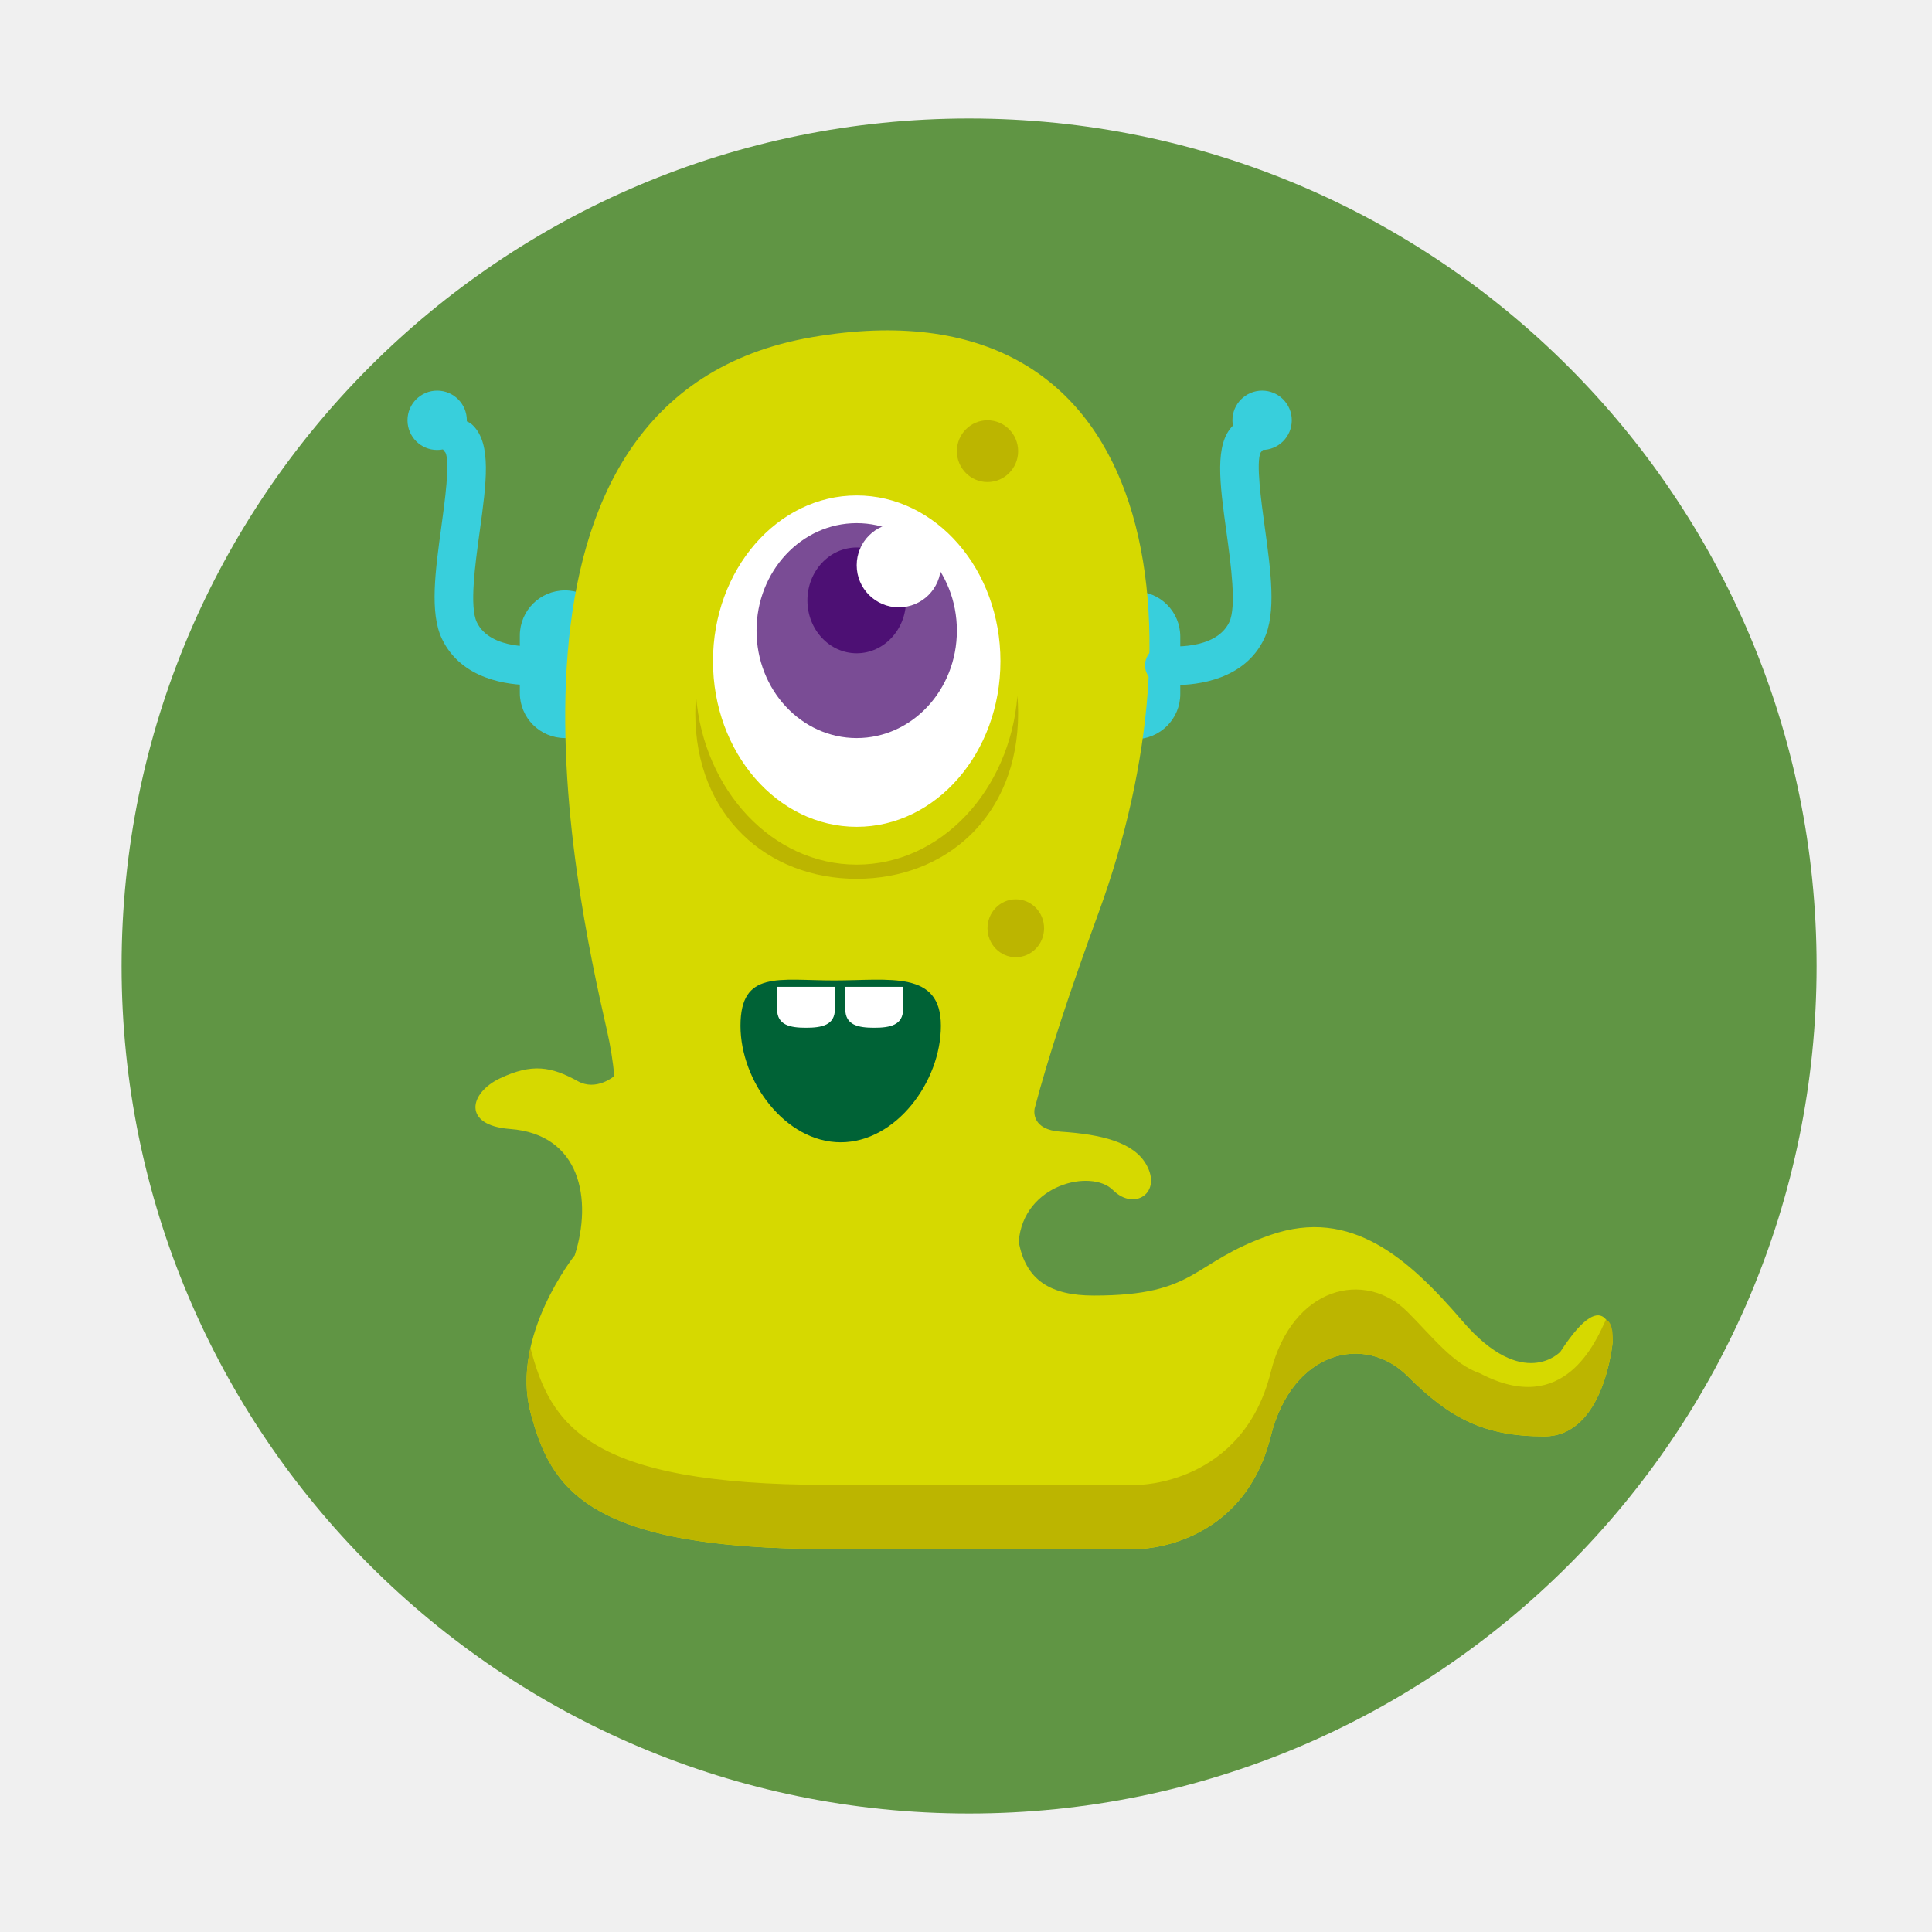
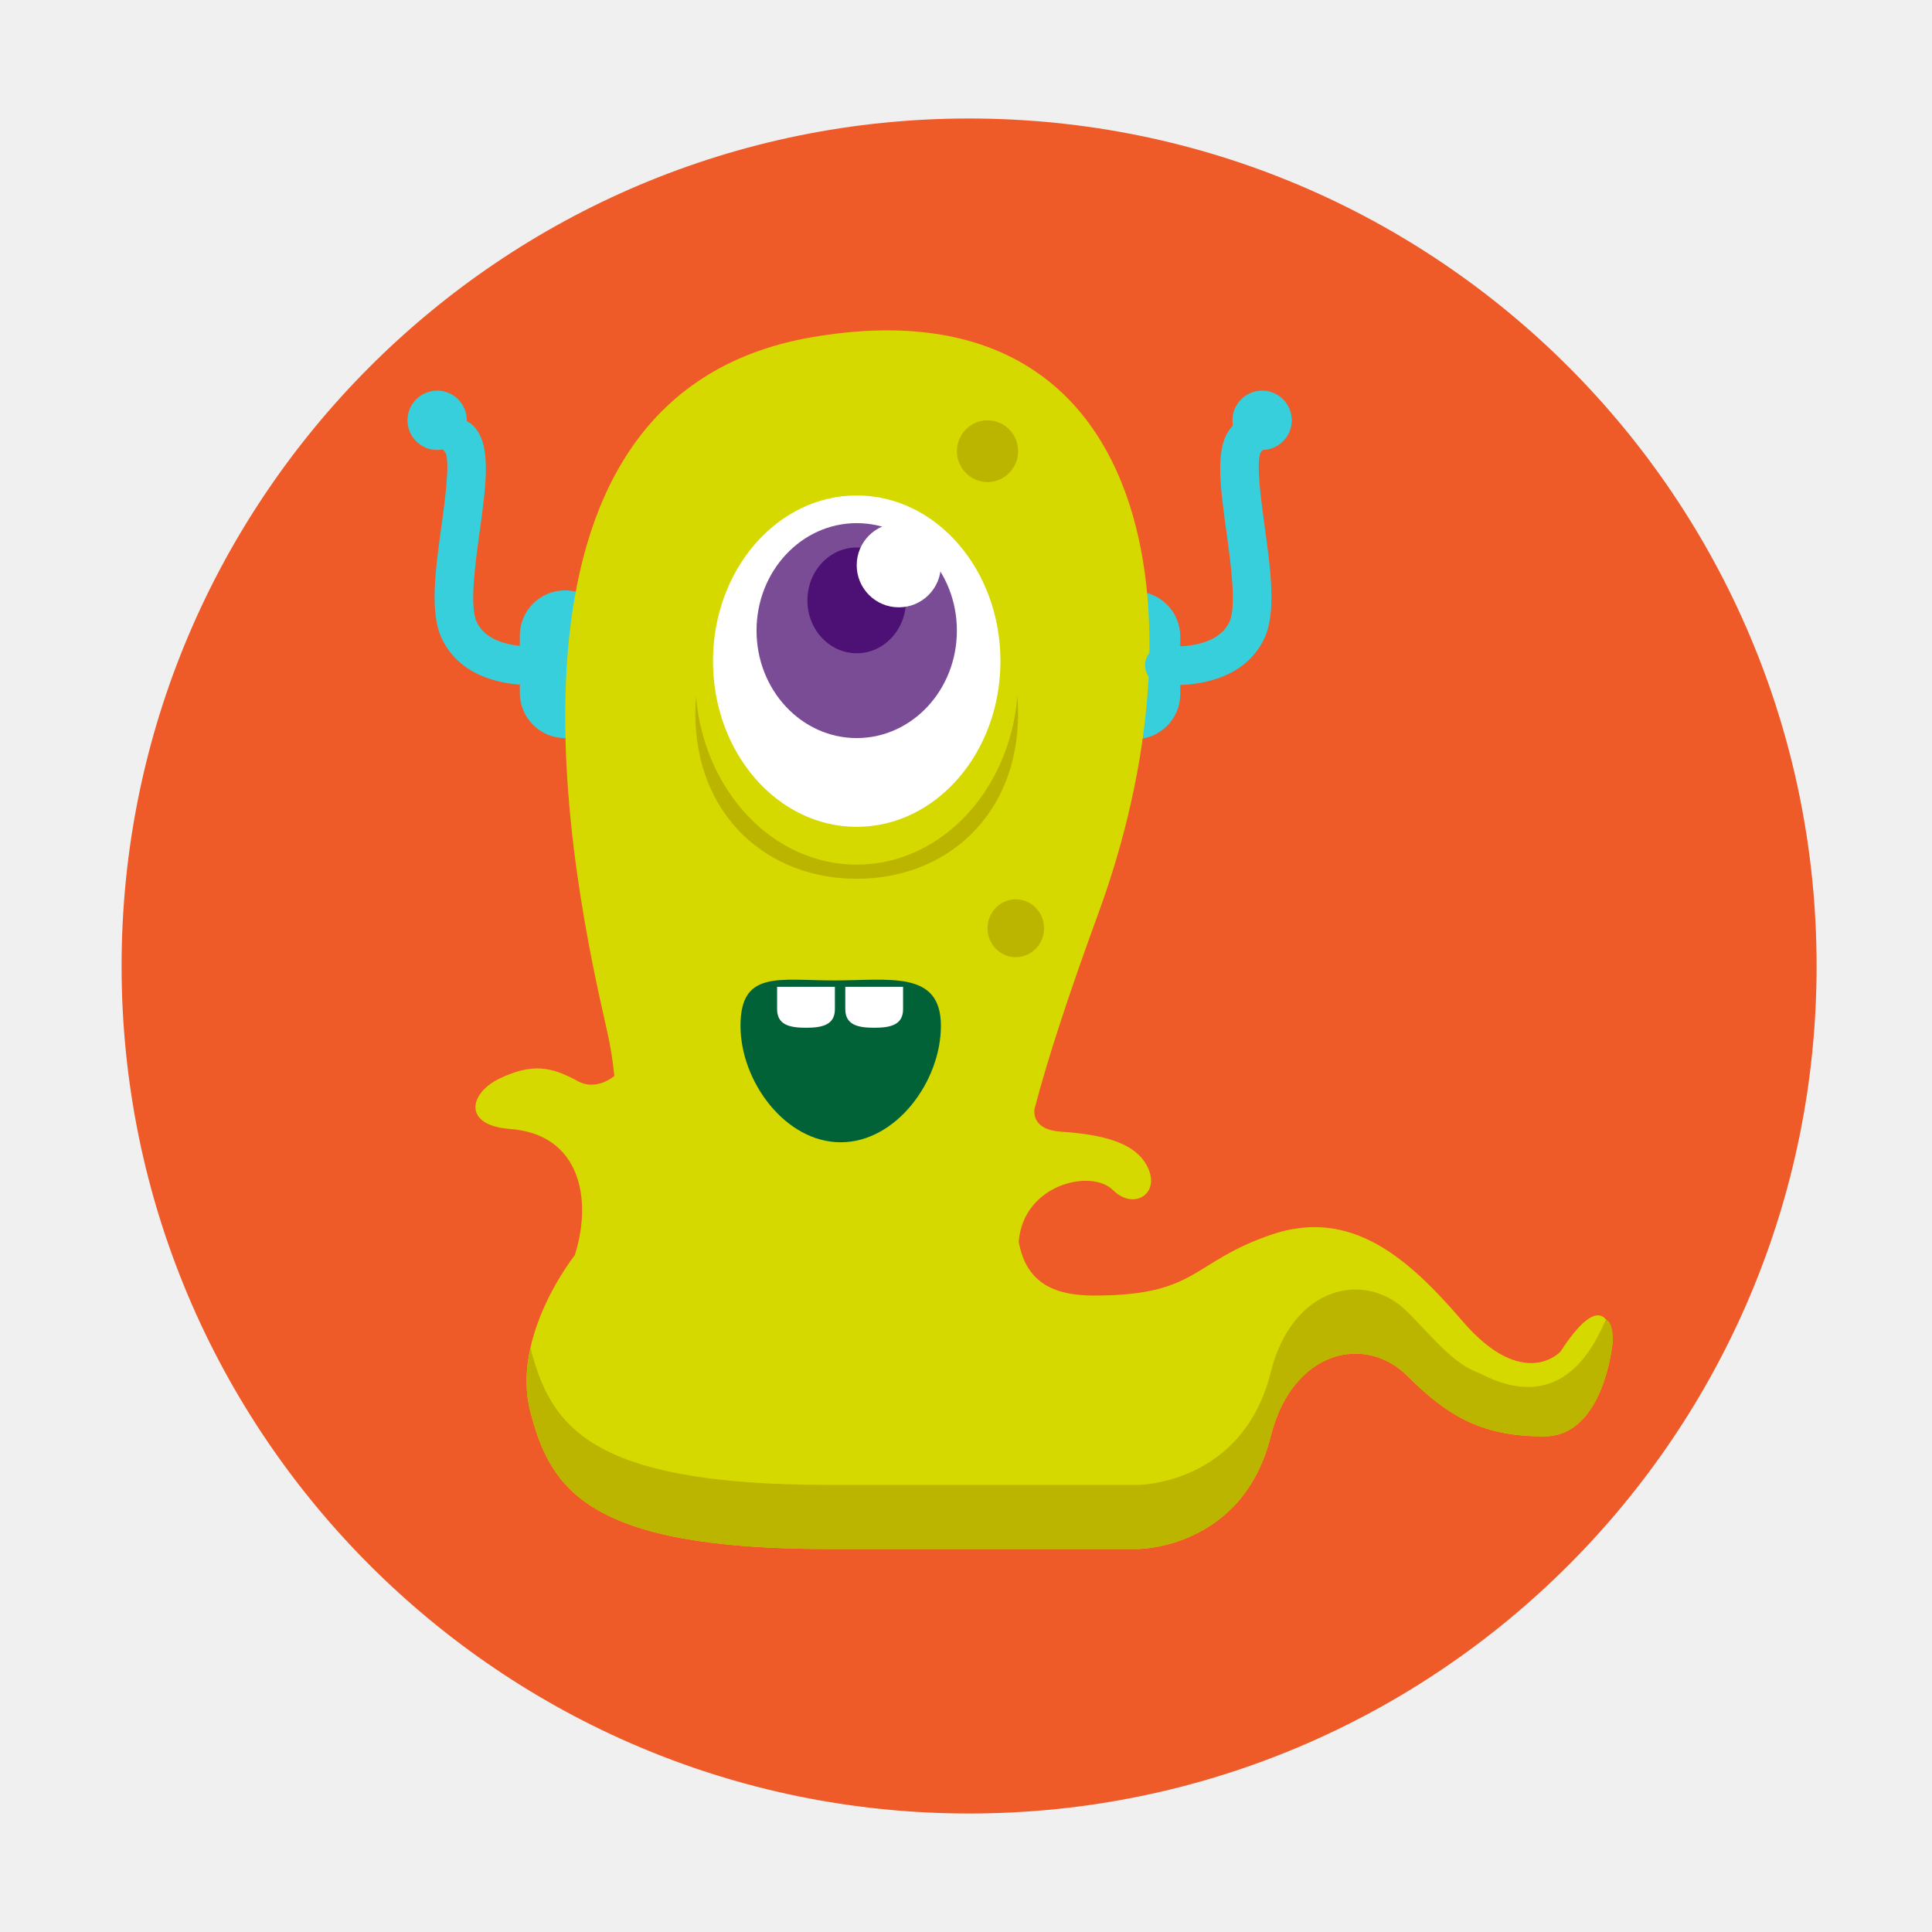
<svg xmlns="http://www.w3.org/2000/svg" version="1.1" baseProfile="tiny" id="Layer_1" x="0px" y="0px" width="300px" height="300px" viewBox="0 0 300 300" xml:space="preserve">
  <g>
-     <circle fill="#609544" cx="150.481" cy="150" r="131.6" />
+     <circle fill="#EE5A28" cx="150.481" cy="150" r="131.6" />
    <g>
      <path fill="#38CFDC" d="M94.738,107.598c0,3.872-3.14,7.01-7.009,7.01l0,0c-3.871,0-7.011-3.138-7.011-7.01v-8.912    c0-3.871,3.14-7.01,7.011-7.01l0,0c3.869,0,7.009,3.139,7.009,7.01V107.598z" />
      <path fill="#38CFDC" d="M183.273,107.763c0,3.872-3.139,7.011-7.008,7.011l0,0c-3.872,0-7.01-3.139-7.01-7.011v-8.912    c0-3.872,3.138-7.01,7.01-7.01l0,0c3.869,0,7.008,3.138,7.008,7.01V107.763z" />
      <path fill="#D6D900" d="M242.296,209.896c0,0-5.759,6.235-15.196-4.748c-8.364-9.734-17.287-17.718-29.782-13.399    c-12.493,4.317-11.244,9.425-27.486,9.425c-6.705,0-10.574-2.381-11.644-8.371c0.723-8.967,11.304-11.333,14.621-8.016    c3.32,3.32,7.711,0.426,5.166-3.992c-1.973-3.423-6.865-4.649-13.281-5.073c-4.453-0.294-4.126-3.109-4.041-3.574    c2.114-8.063,5.427-18.088,9.95-30.464c16.661-45.573,9.223-98.561-44.502-89.326s-36.856,85.721-31.858,107.618    c0.567,2.486,0.933,4.853,1.15,7.104c-0.068,0.06-2.797,2.388-5.672,0.803c-4.155-2.288-7.091-2.789-12.042-0.462    c-4.869,2.29-5.906,7.333,1.522,7.886c10.946,0.812,12.819,10.955,10.043,19.62c0,0-9.995,12.495-6.872,24.364    c3.124,11.869,8.747,21.24,46.228,21.24h48.104c0,0,16.242,0,20.613-17.492c3.354-13.416,14.681-15.93,21.239-9.371    c6.561,6.56,11.871,9.371,21.241,9.371s10.621-14.709,10.621-14.709S249.923,198.17,242.296,209.896z" />
      <g>
        <path fill="#BCB500" d="M249.377,204.898c-1.546,3.332-6.433,15.237-19.531,8.373c-4.192-1.438-7.347-5.621-11.289-9.563     c-6.559-6.559-17.885-4.046-21.239,9.37c-4.371,17.492-20.613,17.492-20.613,17.492H128.6c-37.48,0-43.104-9.371-46.228-21.24     c-0.004-0.011-0.005-0.022-0.008-0.033c-0.706,3.18-0.884,6.611,0.008,9.994c3.124,11.869,8.747,21.24,46.228,21.24h48.104     c0,0,16.242,0,20.613-17.492c3.354-13.416,14.681-15.93,21.239-9.371c6.561,6.56,11.871,9.371,21.241,9.371     s10.621-14.709,10.621-14.709S250.655,205.463,249.377,204.898z" />
      </g>
      <path fill="#006236" d="M146.103,159.283c0,8.652-6.967,18.089-15.56,18.089s-15.559-9.437-15.559-18.089    c0-8.654,5.94-7.041,14.533-7.041C138.111,152.242,146.103,150.629,146.103,159.283z" />
      <path fill="#FFFFFF" d="M120.667,153.233v3.466c0,2.479,2.009,2.889,4.486,2.889c2.479,0,4.489-0.41,4.489-2.889v-3.466H120.667z" />
      <path fill="#FFFFFF" d="M131.256,153.233v3.466c0,2.479,2.01,2.889,4.487,2.889c2.479,0,4.488-0.41,4.488-2.889v-3.466H131.256z" />
      <g>
        <ellipse fill="#FFFFFF" cx="133.03" cy="102.662" rx="22.318" ry="25.729" />
        <path fill="#BCB500" d="M133.03,134.258c-13.056,0-23.772-11.507-24.952-26.201c-0.069,0.887-0.112,1.783-0.112,2.691     c0,15.958,11.221,25.713,25.064,25.713c13.845,0,25.064-9.755,25.064-25.713c0-0.908-0.042-1.805-0.111-2.691     C156.803,122.751,146.087,134.258,133.03,134.258z" />
        <ellipse fill="#7A4C95" cx="133.03" cy="97.92" rx="15.555" ry="16.688" />
        <ellipse fill="#4D1074" cx="133.029" cy="93.227" rx="7.655" ry="8.213" />
        <circle fill="#FFFFFF" cx="139.565" cy="87.769" r="6.537" />
      </g>
      <ellipse fill="#BCB500" cx="153.34" cy="70.059" rx="4.755" ry="4.796" />
      <ellipse fill="#BCB500" cx="157.731" cy="144.139" rx="4.392" ry="4.496" />
      <path fill="#38CFDC" d="M82.492,106.381c-3.53,0-10.812-0.813-13.859-7.163c-1.942-4.047-1.043-10.581-0.091-17.5    c0.518-3.765,1.382-10.045,0.613-11.461c-1.109-1.176-1.09-3.028,0.061-4.18c1.172-1.172,3.071-1.171,4.243-0.001    c2.894,2.894,2.069,8.88,1.026,16.46c-0.715,5.197-1.604,11.665-0.443,14.085c2.143,4.464,9.646,3.715,9.723,3.706    c1.625-0.19,3.136,0.983,3.329,2.63c0.193,1.646-0.984,3.136-2.63,3.329C84.349,106.3,83.607,106.381,82.492,106.381z" />
      <path fill="#38CFDC" d="M182.425,106.381c-1.115,0-1.855-0.081-1.971-0.095c-1.646-0.193-2.823-1.684-2.63-3.329    c0.193-1.643,1.672-2.829,3.319-2.631l0,0c0.075,0.006,7.577,0.781,9.732-3.705c1.16-2.419,0.271-8.886-0.444-14.082    c-1.043-7.581-1.867-13.569,1.027-16.463c1.172-1.17,3.071-1.171,4.243,0.001c1.15,1.151,1.17,3.004,0.061,4.18    c-0.77,1.416,0.095,7.699,0.613,11.465c0.951,6.917,1.85,13.45-0.091,17.496C193.235,105.567,185.955,106.381,182.425,106.381z" />
      <circle fill="#38CFDC" cx="67.882" cy="65.263" r="4.607" />
      <circle fill="#38CFDC" cx="195.979" cy="65.263" r="4.607" />
    </g>
  </g>
</svg>
